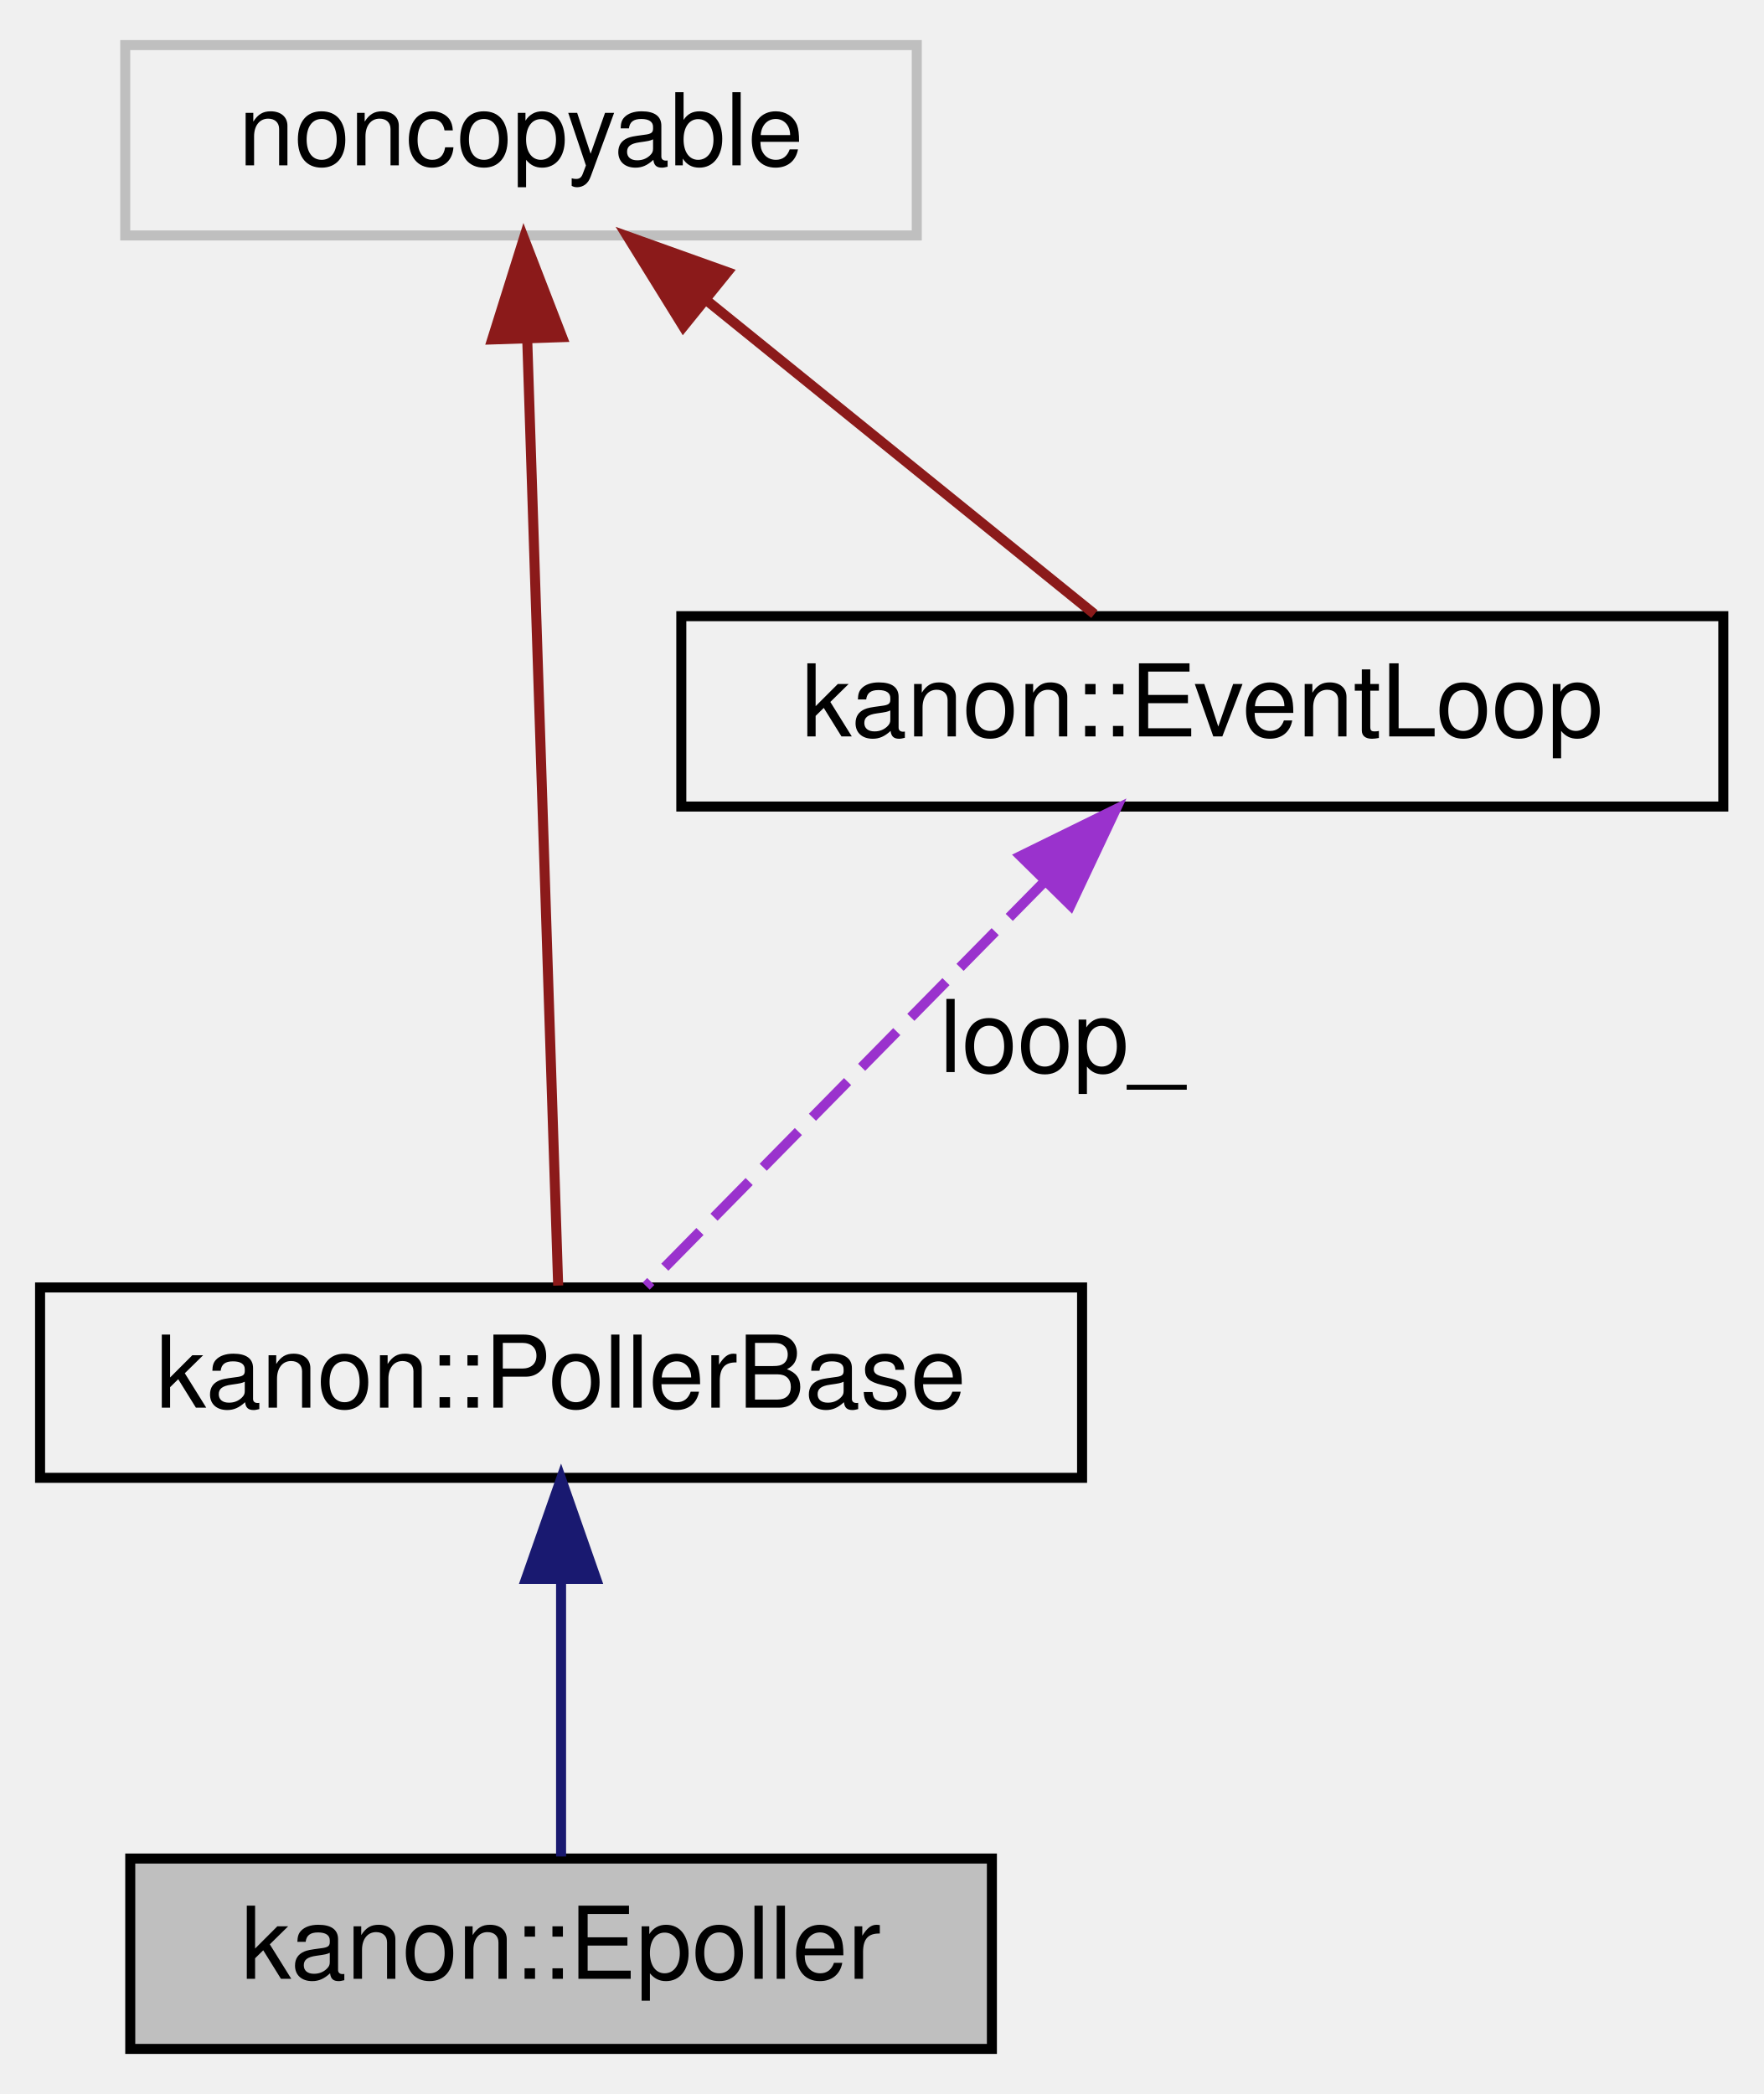
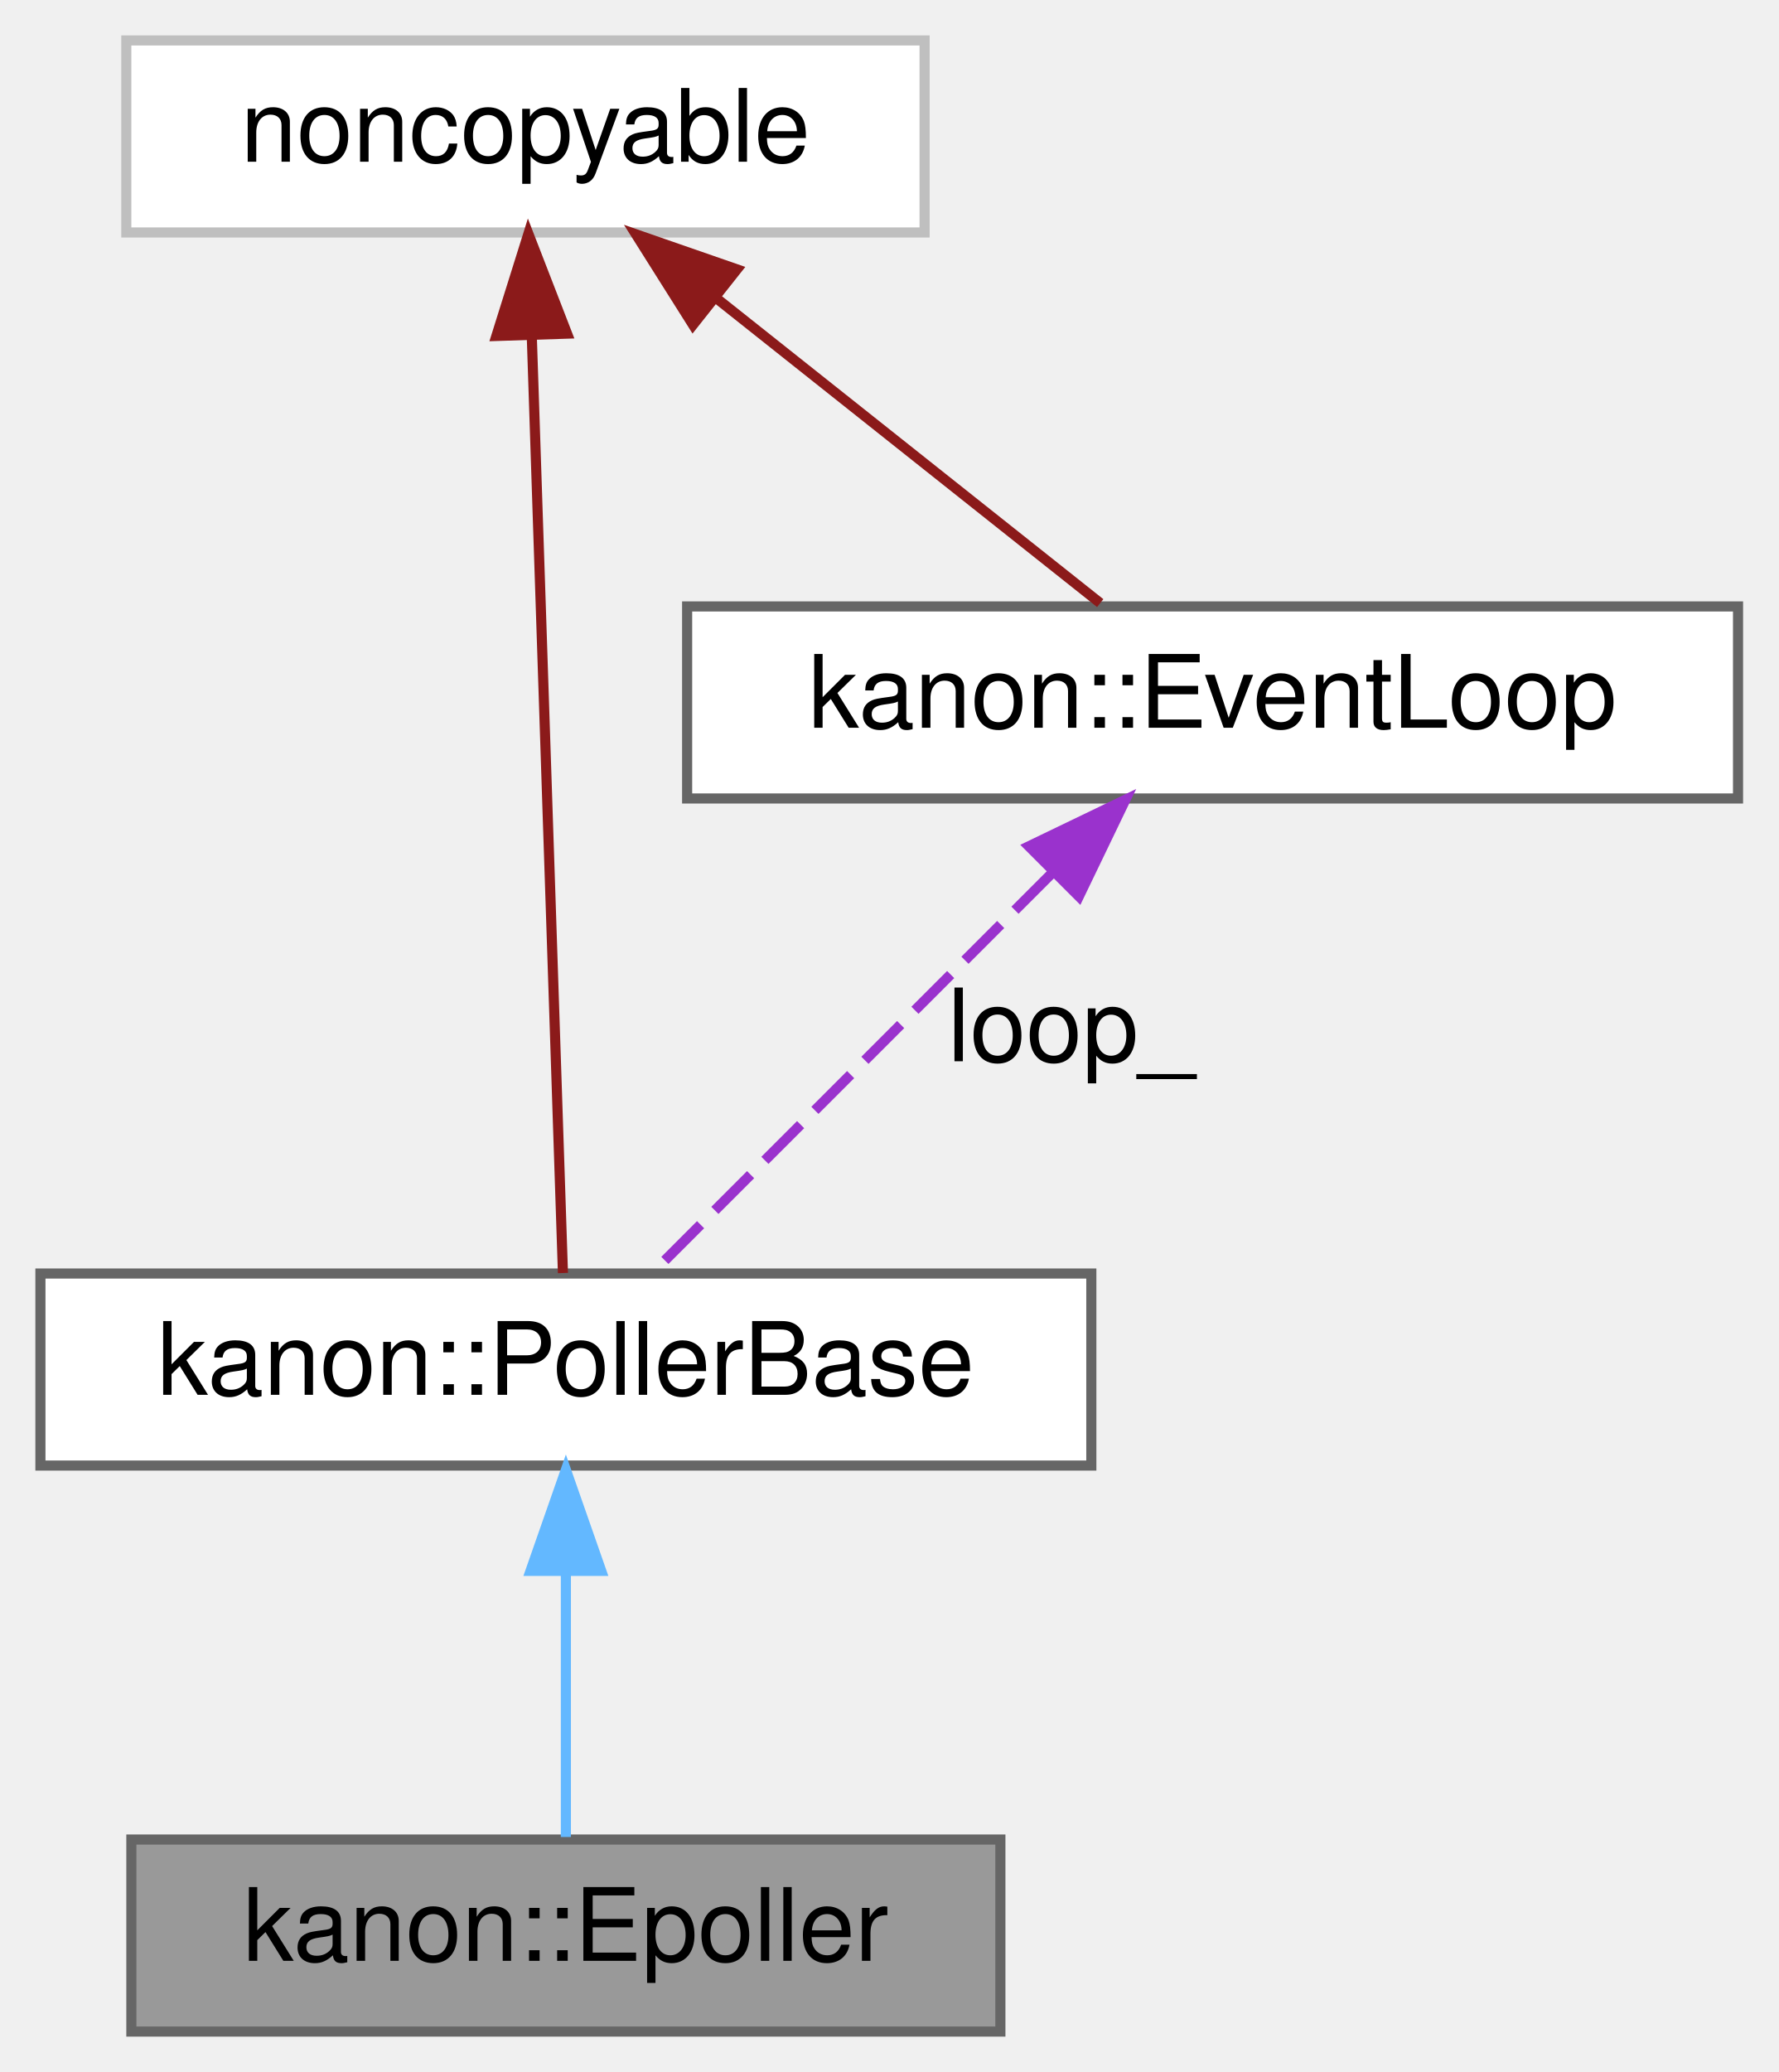
- <svg xmlns="http://www.w3.org/2000/svg" xmlns:xlink="http://www.w3.org/1999/xlink" width="176pt" height="209pt" viewBox="0.00 0.00 176.00 209.00">
-   <g id="graph0" class="graph" transform="scale(1 1) rotate(0) translate(4 205)">
+ <svg xmlns="http://www.w3.org/2000/svg" xmlns:xlink="http://www.w3.org/1999/xlink" width="176pt" height="205pt" viewBox="0.00 0.00 176.00 205.00">
+   <g id="graph0" class="graph" transform="scale(1 1) rotate(0) translate(4 201)">
    <g id="node1" class="node">
      <g id="a_node1">
        <a xlink:title="Demultiplexer (epoll(2) wrapper)">
-           <polygon fill="#bfbfbf" stroke="black" points="9,-0.5 9,-19.5 95,-19.5 95,-0.5 9,-0.5" />
-           <text text-anchor="middle" x="52" y="-7.5" font-family="Helvetica,sans-Serif" font-size="10.00">kanon::Epoller</text>
+           <polygon fill="#999999" stroke="#666666" points="95,-19 9,-19 9,0 95,0 95,-19" />
+           <text text-anchor="middle" x="52" y="-7" font-family="Helvetica,sans-Serif" font-size="10.00">kanon::Epoller</text>
        </a>
      </g>
    </g>
    <g id="node2" class="node">
      <g id="a_node2">
        <a xlink:href="classkanon_1_1PollerBase.html" target="_top" xlink:title="Abstract base class of Poller and Epoller.">
-           <polygon fill="none" stroke="black" points="0,-57.5 0,-76.5 104,-76.5 104,-57.5 0,-57.5" />
-           <text text-anchor="middle" x="52" y="-64.5" font-family="Helvetica,sans-Serif" font-size="10.00">kanon::PollerBase</text>
+           <polygon fill="white" stroke="#666666" points="104,-75 0,-75 0,-56 104,-56 104,-75" />
+           <text text-anchor="middle" x="52" y="-63" font-family="Helvetica,sans-Serif" font-size="10.00">kanon::PollerBase</text>
        </a>
      </g>
    </g>
    <g id="edge1" class="edge">
-       <path fill="none" stroke="midnightblue" d="M52,-47.12C52,-37.82 52,-27.06 52,-19.71" />
-       <polygon fill="midnightblue" stroke="midnightblue" points="48.5,-47.41 52,-57.41 55.5,-47.41 48.5,-47.41" />
+       <path fill="none" stroke="#63b8ff" d="M52,-45.3C52,-36.41 52,-26.28 52,-19.25" />
+       <polygon fill="#63b8ff" stroke="#63b8ff" points="48.5,-45.58 52,-55.58 55.5,-45.58 48.5,-45.58" />
    </g>
    <g id="node3" class="node">
      <g id="a_node3">
        <a xlink:title=" ">
-           <polygon fill="none" stroke="#bfbfbf" points="8.5,-181.5 8.5,-200.5 87.5,-200.5 87.5,-181.5 8.5,-181.5" />
-           <text text-anchor="middle" x="48" y="-188.5" font-family="Helvetica,sans-Serif" font-size="10.00">noncopyable</text>
+           <polygon fill="white" stroke="#bfbfbf" points="87.5,-197 8.5,-197 8.5,-178 87.5,-178 87.5,-197" />
+           <text text-anchor="middle" x="48" y="-185" font-family="Helvetica,sans-Serif" font-size="10.00">noncopyable</text>
        </a>
      </g>
    </g>
    <g id="edge2" class="edge">
-       <path fill="none" stroke="#8b1a1a" d="M48.62,-171.19C49.5,-144.4 51.07,-96.31 51.71,-76.69" />
-       <polygon fill="#8b1a1a" stroke="#8b1a1a" points="45.12,-171.12 48.29,-181.23 52.11,-171.35 45.12,-171.12" />
+       <path fill="none" stroke="#8b1a1a" d="M48.63,-167.65C49.51,-141.22 51.07,-94.26 51.71,-75.05" />
+       <polygon fill="#8b1a1a" stroke="#8b1a1a" points="45.12,-167.76 48.29,-177.87 52.12,-167.99 45.12,-167.76" />
    </g>
    <g id="node4" class="node">
      <g id="a_node4">
        <a xlink:href="classkanon_1_1EventLoop.html" target="_top" xlink:title="A loop that process various events.">
-           <polygon fill="none" stroke="black" points="64,-124.5 64,-143.5 168,-143.5 168,-124.5 64,-124.5" />
-           <text text-anchor="middle" x="116" y="-131.5" font-family="Helvetica,sans-Serif" font-size="10.00">kanon::EventLoop</text>
+           <polygon fill="white" stroke="#666666" points="168,-141 64,-141 64,-122 168,-122 168,-141" />
+           <text text-anchor="middle" x="116" y="-129" font-family="Helvetica,sans-Serif" font-size="10.00">kanon::EventLoop</text>
        </a>
      </g>
    </g>
    <g id="edge4" class="edge">
-       <path fill="none" stroke="#8b1a1a" d="M66.55,-175C78.96,-164.96 94.85,-152.1 105.23,-143.71" />
-       <polygon fill="#8b1a1a" stroke="#8b1a1a" points="64.2,-172.4 58.62,-181.41 68.6,-177.84 64.2,-172.4" />
+       <path fill="none" stroke="#8b1a1a" d="M66.76,-171.6C79,-161.88 94.56,-149.53 104.88,-141.33" />
+       <polygon fill="#8b1a1a" stroke="#8b1a1a" points="64.58,-168.86 58.93,-177.82 68.93,-174.35 64.58,-168.86" />
    </g>
    <g id="edge3" class="edge">
-       <path fill="none" stroke="#9a32cd" stroke-dasharray="5,2" d="M100.24,-117C87.69,-104.25 70.6,-86.89 60.49,-76.63" />
-       <polygon fill="#9a32cd" stroke="#9a32cd" points="97.86,-119.56 107.37,-124.23 102.85,-114.65 97.86,-119.56" />
-       <text text-anchor="middle" x="102" y="-98" font-family="Helvetica,sans-Serif" font-size="10.00"> loop_</text>
+       <path fill="none" stroke="#9a32cd" stroke-dasharray="5,2" d="M99.98,-114.48C87.62,-102.12 70.99,-85.49 60.91,-75.41" />
+       <polygon fill="#9a32cd" stroke="#9a32cd" points="97.82,-117.27 107.37,-121.87 102.77,-112.32 97.82,-117.27" />
+       <text text-anchor="middle" x="102" y="-96" font-family="Helvetica,sans-Serif" font-size="10.00"> loop_</text>
    </g>
  </g>
</svg>
